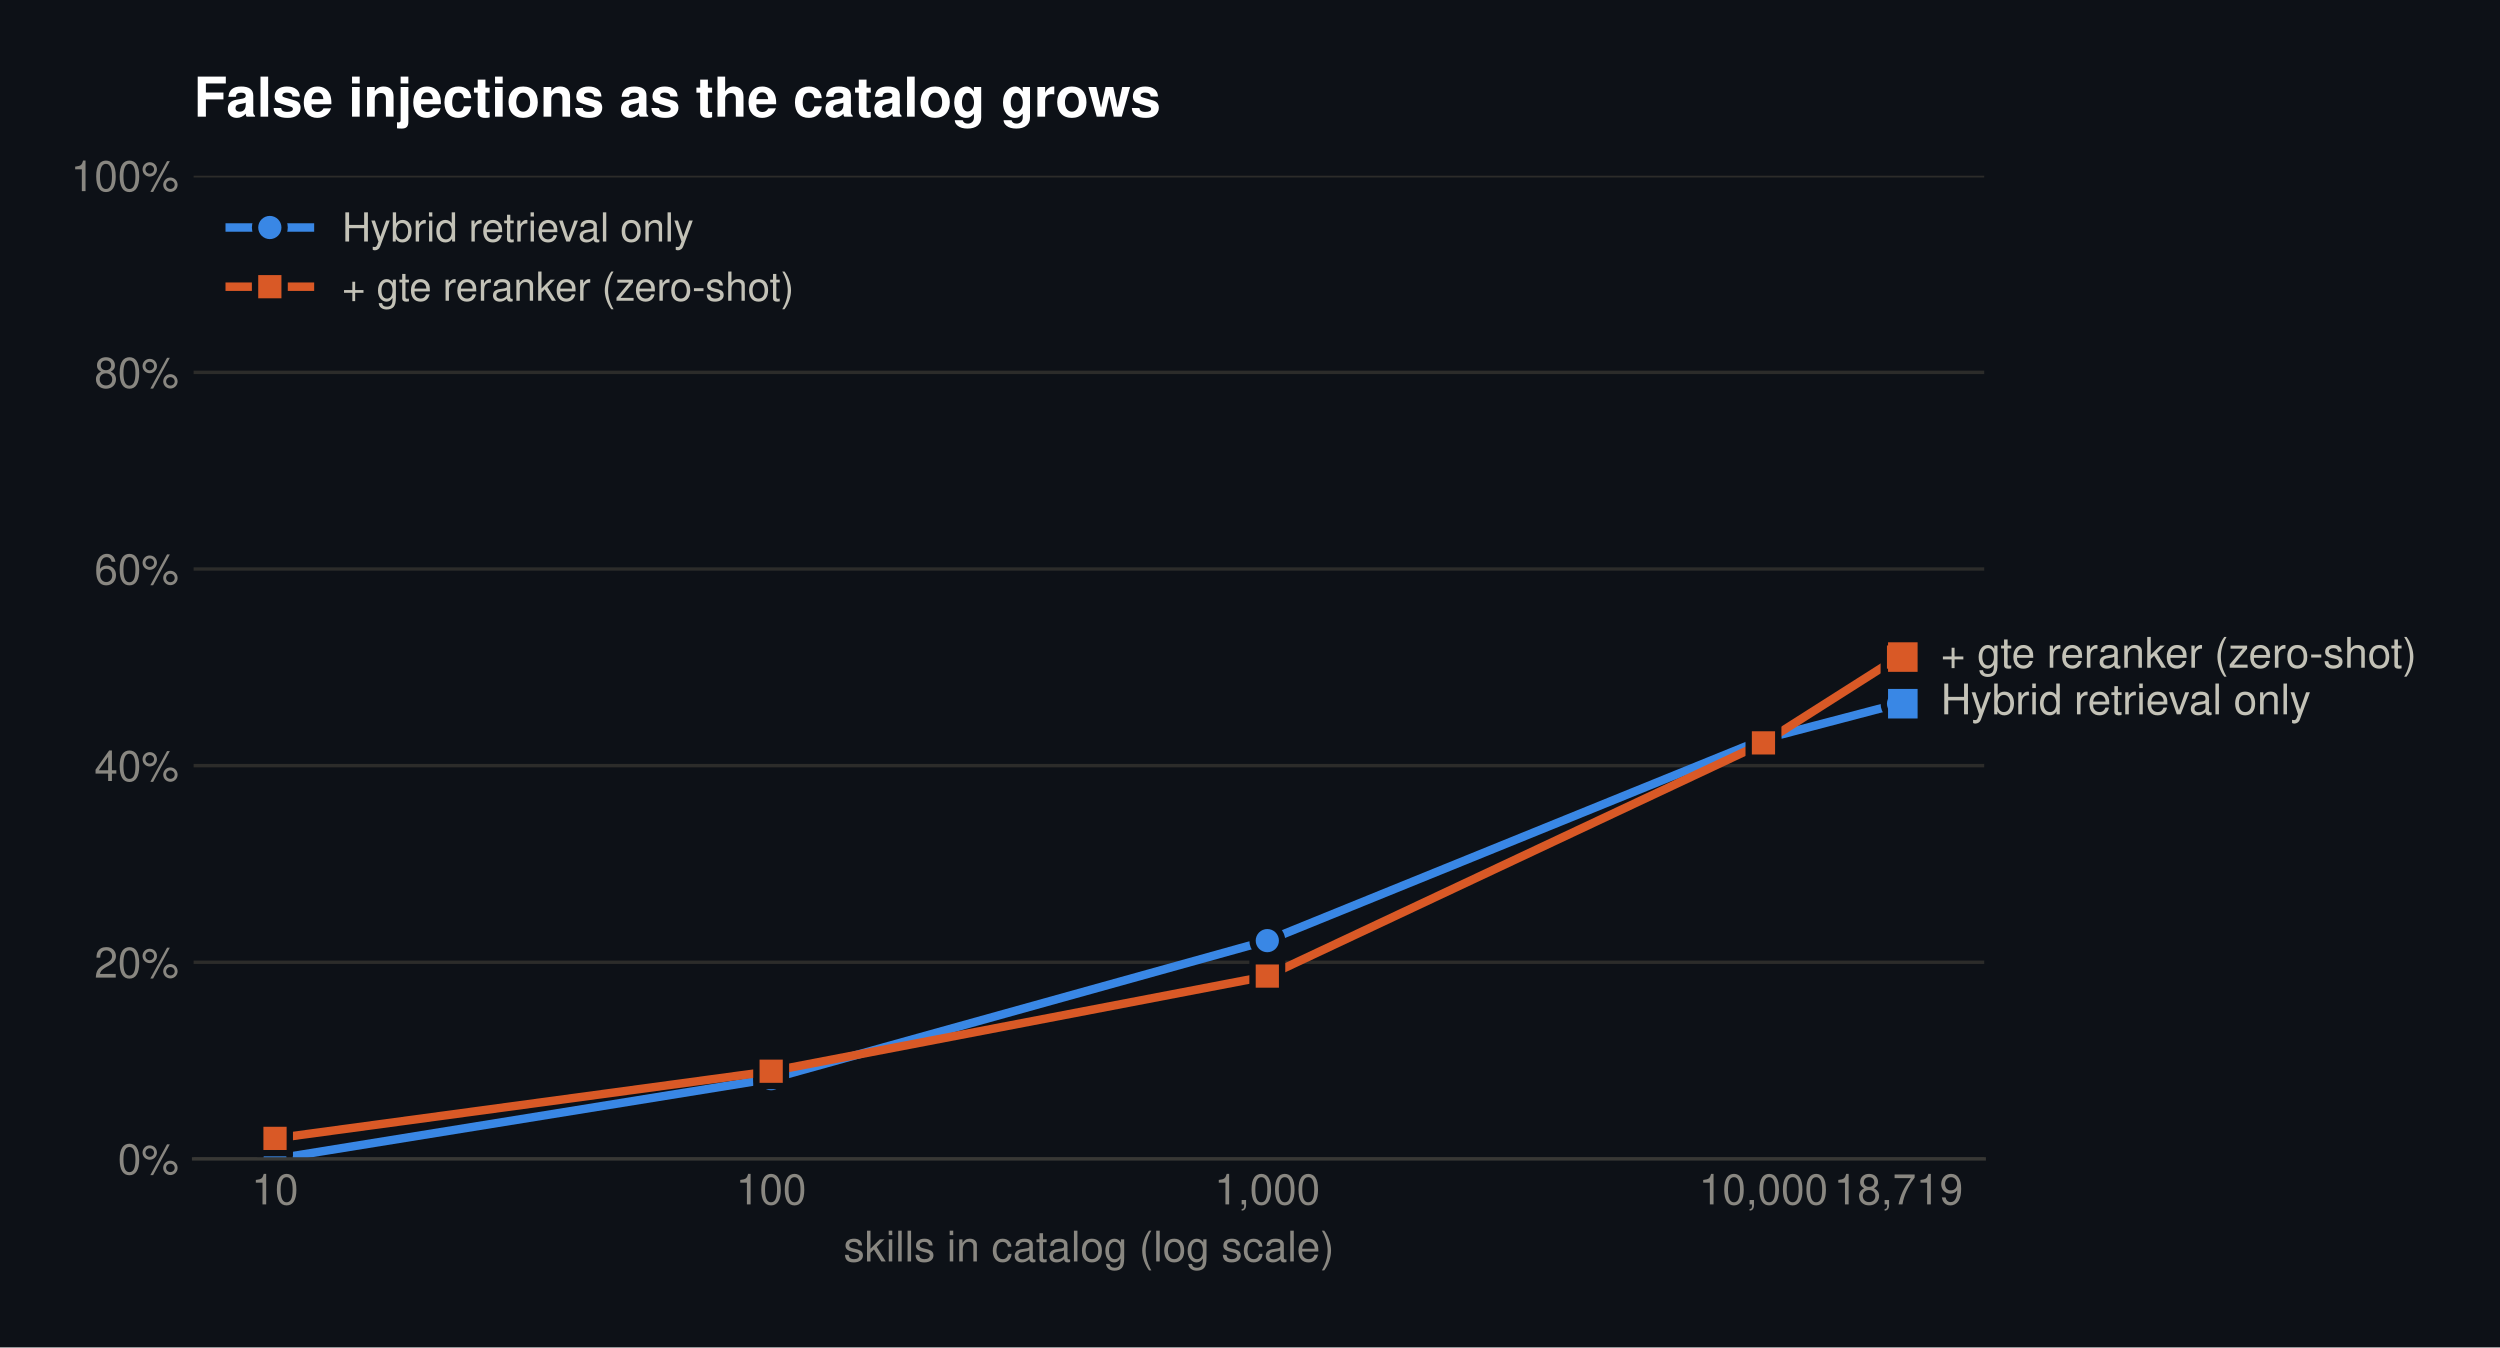
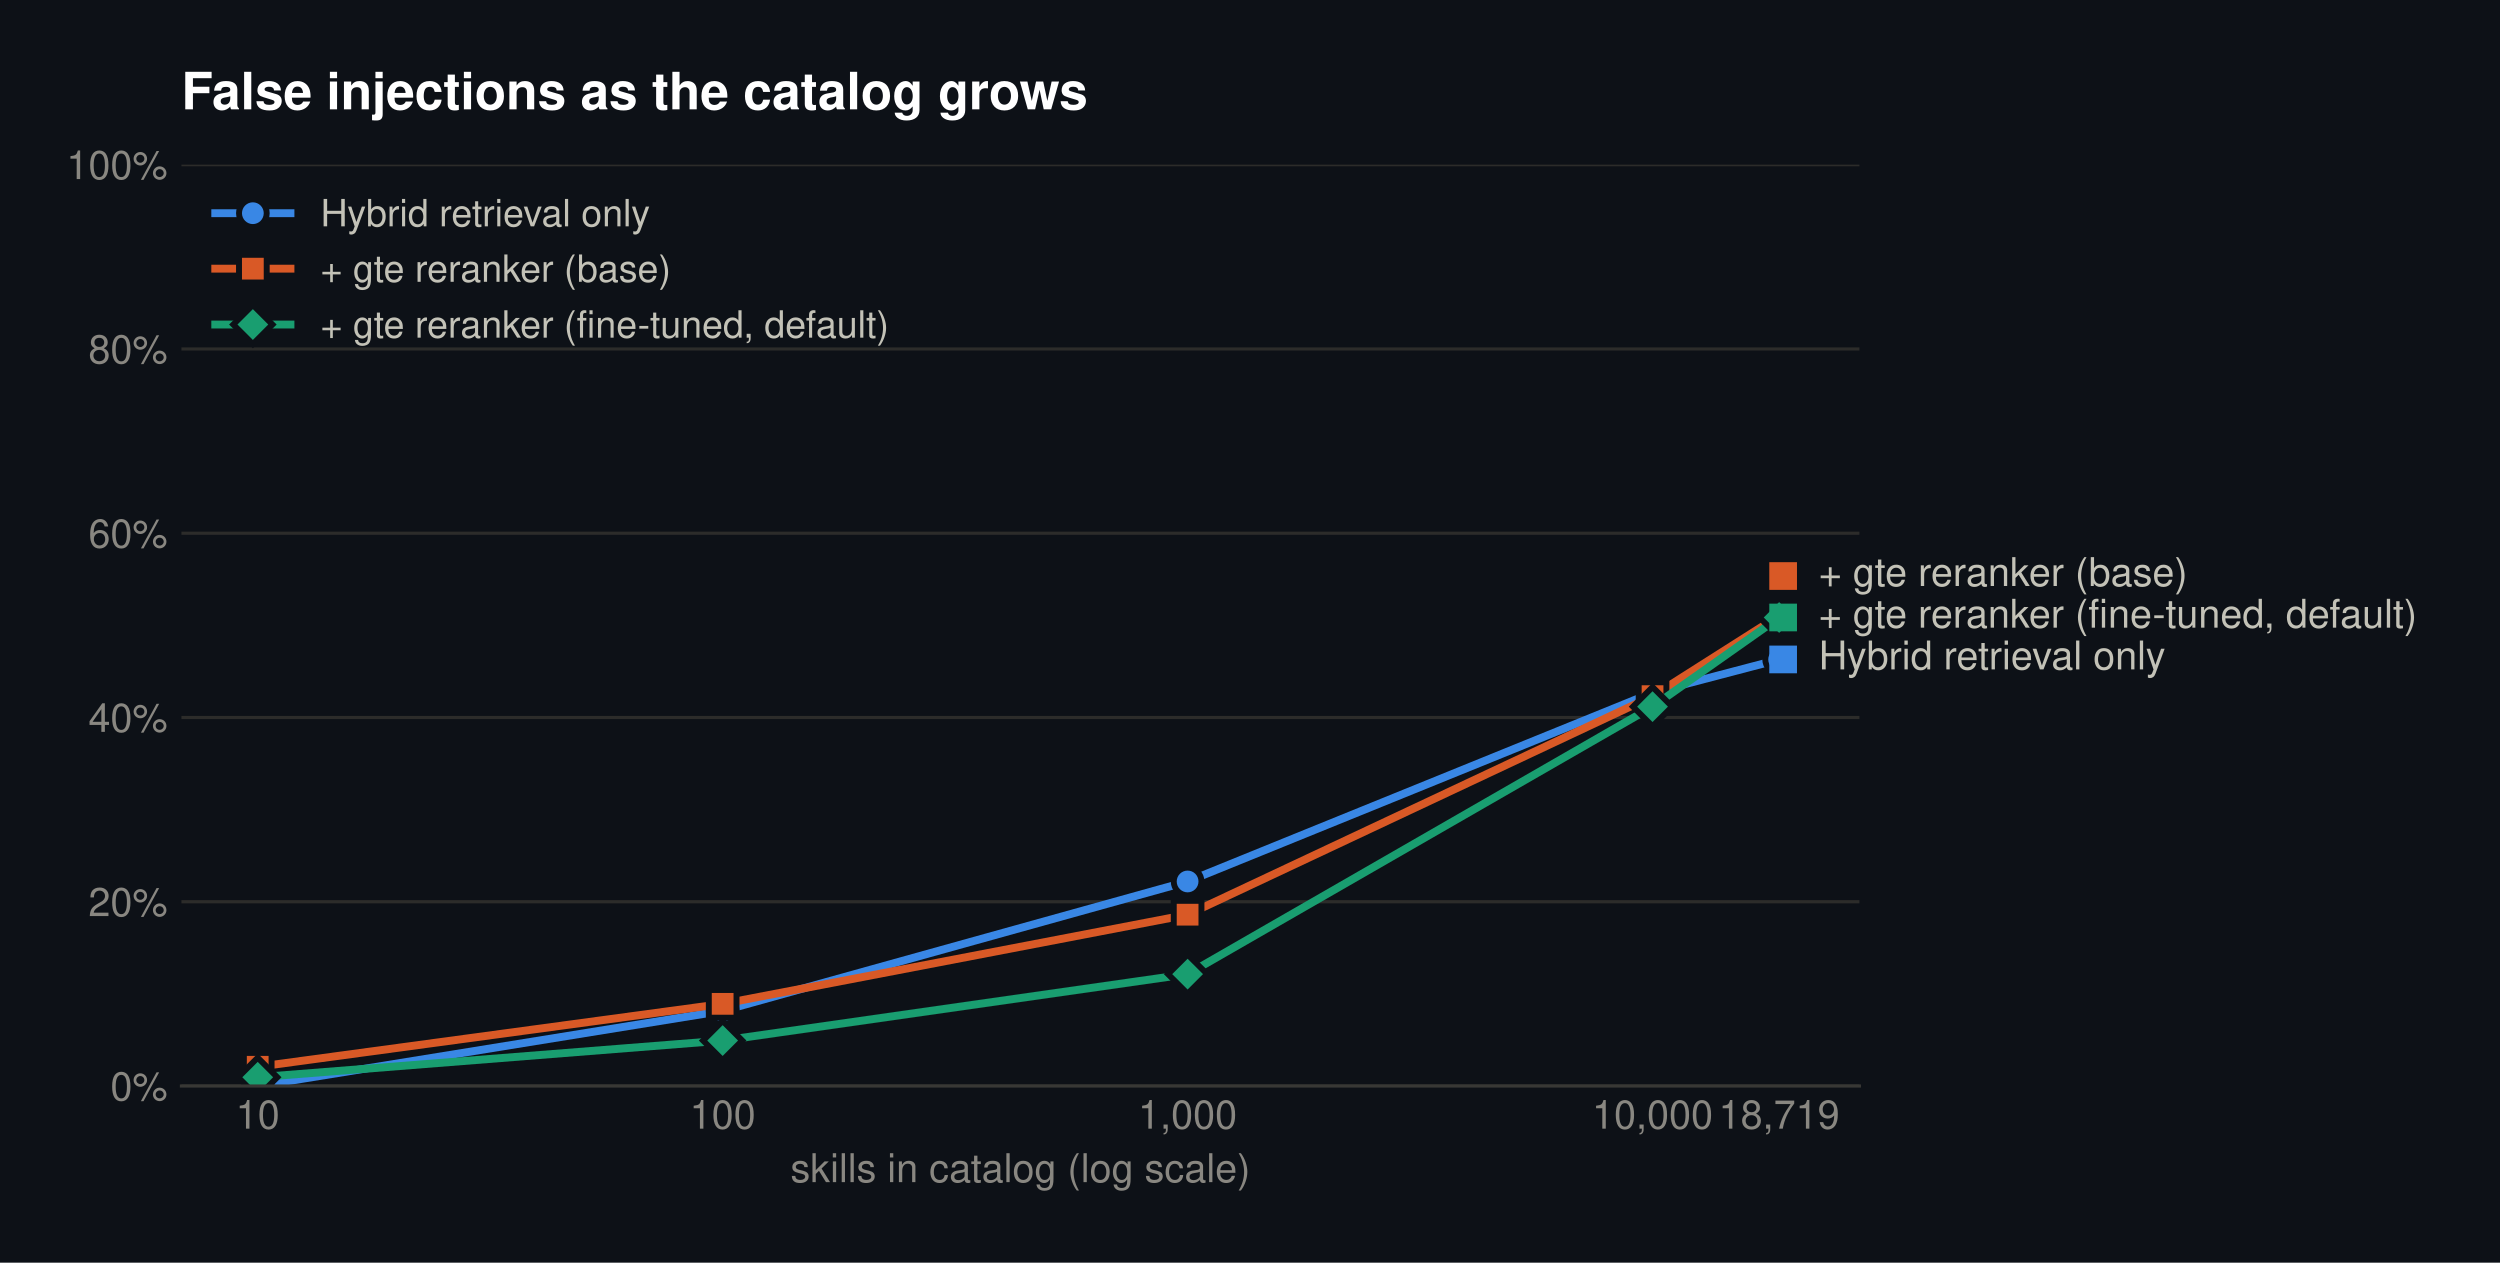
- <svg xmlns="http://www.w3.org/2000/svg" xmlns:xlink="http://www.w3.org/1999/xlink" width="592.093pt" height="319.113pt" viewBox="0 0 592.093 319.113" version="1.1">
+ <svg xmlns="http://www.w3.org/2000/svg" xmlns:xlink="http://www.w3.org/1999/xlink" width="631.835pt" height="319.113pt" viewBox="0 0 631.835 319.113" version="1.1">
  <defs>
    <style type="text/css">*{stroke-linejoin: round; stroke-linecap: butt}</style>
  </defs>
  <g id="figure_1">
    <g id="patch_1">
-       <path d="M 0 319.113  L 592.093 319.113  L 592.093 0  L 0 0  z " style="fill: #0d1117" />
+       <path d="M 0 319.113  L 631.835 319.113  L 631.835 0  L 0 0  z " style="fill: #0d1117" />
    </g>
    <g id="axes_1">
      <g id="patch_2">
        <path d="M 45.856 274.472  L 469.936 274.472  L 469.936 41.624  L 45.856 41.624  z " style="fill: #0d1117" />
      </g>
      <g id="matplotlib.axis_1">
        <g id="xtick_1">
          <g id="line2d_1" />
          <g id="text_1">
            <text style="font-size: 10px; font-family: 'Segoe UI', 'Helvetica', 'Arial', 'DejaVu Sans'; text-anchor: middle; fill: #898781" x="65.133" y="285.252" transform="rotate(-0 65.13261 285.2523)">10</text>
          </g>
        </g>
        <g id="xtick_2">
          <g id="line2d_2" />
          <g id="text_2">
            <text style="font-size: 10px; font-family: 'Segoe UI', 'Helvetica', 'Arial', 'DejaVu Sans'; text-anchor: middle; fill: #898781" x="182.64" y="285.252" transform="rotate(-0 182.6398 285.2523)">100</text>
          </g>
        </g>
        <g id="xtick_3">
          <g id="line2d_3" />
          <g id="text_3">
            <text style="font-size: 10px; font-family: 'Segoe UI', 'Helvetica', 'Arial', 'DejaVu Sans'; text-anchor: middle; fill: #898781" x="300.147" y="285.252" transform="rotate(-0 300.147 285.2523)">1,000</text>
          </g>
        </g>
        <g id="xtick_4">
          <g id="line2d_4" />
          <g id="text_4">
            <text style="font-size: 10px; font-family: 'Segoe UI', 'Helvetica', 'Arial', 'DejaVu Sans'; text-anchor: middle; fill: #898781" x="417.654" y="285.252" transform="rotate(-0 417.6541 285.2523)">10,000</text>
          </g>
        </g>
        <g id="xtick_5">
          <g id="line2d_5" />
          <g id="text_5">
            <text style="font-size: 10px; font-family: 'Segoe UI', 'Helvetica', 'Arial', 'DejaVu Sans'; text-anchor: middle; fill: #898781" x="449.649" y="285.252" transform="rotate(-0 449.6493 285.2523)">18,719</text>
          </g>
        </g>
        <g id="text_6">
          <text style="font-size: 10px; font-family: 'Segoe UI', 'Helvetica', 'Arial', 'DejaVu Sans'; text-anchor: middle; fill: #898781" x="257.896" y="298.76" transform="rotate(-0 257.8963 298.76)">skills in catalog (log scale)</text>
        </g>
      </g>
      <g id="matplotlib.axis_2">
        <g id="ytick_1">
          <g id="line2d_6">
-             <path d="M 45.856 274.472  L 469.936 274.472  " clip-path="url(#pbe6ddb2102)" style="fill: none; stroke: #2c2c2a; stroke-width: 0.8; stroke-linecap: square" />
+             <path d="M 45.856 274.472  L 469.936 274.472  " clip-path="url(#p38f4d492be)" style="fill: none; stroke: #2c2c2a; stroke-width: 0.8; stroke-linecap: square" />
          </g>
          <g id="line2d_7" />
          <g id="text_7">
            <text style="font-size: 10px; font-family: 'Segoe UI', 'Helvetica', 'Arial', 'DejaVu Sans'; text-anchor: end; fill: #898781" x="42.356" y="278.112" transform="rotate(-0 42.35625 278.1122)">0%</text>
          </g>
        </g>
        <g id="ytick_2">
          <g id="line2d_8">
-             <path d="M 45.856 227.902  L 469.936 227.902  " clip-path="url(#pbe6ddb2102)" style="fill: none; stroke: #2c2c2a; stroke-width: 0.8; stroke-linecap: square" />
+             <path d="M 45.856 227.902  L 469.936 227.902  " clip-path="url(#p38f4d492be)" style="fill: none; stroke: #2c2c2a; stroke-width: 0.8; stroke-linecap: square" />
          </g>
          <g id="line2d_9" />
          <g id="text_8">
            <text style="font-size: 10px; font-family: 'Segoe UI', 'Helvetica', 'Arial', 'DejaVu Sans'; text-anchor: end; fill: #898781" x="42.356" y="231.543" transform="rotate(-0 42.35625 231.5426)">20%</text>
          </g>
        </g>
        <g id="ytick_3">
          <g id="line2d_10">
-             <path d="M 45.856 181.333  L 469.936 181.333  " clip-path="url(#pbe6ddb2102)" style="fill: none; stroke: #2c2c2a; stroke-width: 0.8; stroke-linecap: square" />
+             <path d="M 45.856 181.333  L 469.936 181.333  " clip-path="url(#p38f4d492be)" style="fill: none; stroke: #2c2c2a; stroke-width: 0.8; stroke-linecap: square" />
          </g>
          <g id="line2d_11" />
          <g id="text_9">
            <text style="font-size: 10px; font-family: 'Segoe UI', 'Helvetica', 'Arial', 'DejaVu Sans'; text-anchor: end; fill: #898781" x="42.356" y="184.973" transform="rotate(-0 42.35625 184.973)">40%</text>
          </g>
        </g>
        <g id="ytick_4">
          <g id="line2d_12">
-             <path d="M 45.856 134.763  L 469.936 134.763  " clip-path="url(#pbe6ddb2102)" style="fill: none; stroke: #2c2c2a; stroke-width: 0.8; stroke-linecap: square" />
+             <path d="M 45.856 134.763  L 469.936 134.763  " clip-path="url(#p38f4d492be)" style="fill: none; stroke: #2c2c2a; stroke-width: 0.8; stroke-linecap: square" />
          </g>
          <g id="line2d_13" />
          <g id="text_10">
            <text style="font-size: 10px; font-family: 'Segoe UI', 'Helvetica', 'Arial', 'DejaVu Sans'; text-anchor: end; fill: #898781" x="42.356" y="138.403" transform="rotate(-0 42.35625 138.4034)">60%</text>
          </g>
        </g>
        <g id="ytick_5">
          <g id="line2d_14">
-             <path d="M 45.856 88.194  L 469.936 88.194  " clip-path="url(#pbe6ddb2102)" style="fill: none; stroke: #2c2c2a; stroke-width: 0.8; stroke-linecap: square" />
+             <path d="M 45.856 88.194  L 469.936 88.194  " clip-path="url(#p38f4d492be)" style="fill: none; stroke: #2c2c2a; stroke-width: 0.8; stroke-linecap: square" />
          </g>
          <g id="line2d_15" />
          <g id="text_11">
            <text style="font-size: 10px; font-family: 'Segoe UI', 'Helvetica', 'Arial', 'DejaVu Sans'; text-anchor: end; fill: #898781" x="42.356" y="91.834" transform="rotate(-0 42.35625 91.8338)">80%</text>
          </g>
        </g>
        <g id="ytick_6">
          <g id="line2d_16">
-             <path d="M 45.856 41.624  L 469.936 41.624  " clip-path="url(#pbe6ddb2102)" style="fill: none; stroke: #2c2c2a; stroke-width: 0.8; stroke-linecap: square" />
+             <path d="M 45.856 41.624  L 469.936 41.624  " clip-path="url(#p38f4d492be)" style="fill: none; stroke: #2c2c2a; stroke-width: 0.8; stroke-linecap: square" />
          </g>
          <g id="line2d_17" />
          <g id="text_12">
            <text style="font-size: 10px; font-family: 'Segoe UI', 'Helvetica', 'Arial', 'DejaVu Sans'; text-anchor: end; fill: #898781" x="42.356" y="45.264" transform="rotate(-0 42.35625 45.2642)">100%</text>
          </g>
        </g>
      </g>
      <g id="line2d_18">
-         <path d="M 65.133 274.472  L 182.64 255.473  L 300.147 222.777  L 417.654 175.059  L 449.649 166.664  " clip-path="url(#pbe6ddb2102)" style="fill: none; stroke: #3987e5; stroke-width: 2; stroke-linecap: square" />
-         <defs>
-           <path id="m3d0f632ca5" d="M 0 3.5  C 0.928 3.5 1.819 3.131 2.475 2.475  C 3.131 1.819 3.5 0.928 3.5 0  C 3.5 -0.928 3.131 -1.819 2.475 -2.475  C 1.819 -3.131 0.928 -3.5 0 -3.5  C -0.928 -3.5 -1.819 -3.131 -2.475 -2.475  C -3.131 -1.819 -3.5 -0.928 -3.5 0  C -3.5 0.928 -3.131 1.819 -2.475 2.475  C -1.819 3.131 -0.928 3.5 0 3.5  z " style="stroke: #0d1117; stroke-width: 1.5" />
-         </defs>
-         <g clip-path="url(#pbe6ddb2102)">
-           <use xlink:href="#m3d0f632ca5" x="65.133" y="274.472" style="fill: #3987e5; stroke: #0d1117; stroke-width: 1.5" />
-           <use xlink:href="#m3d0f632ca5" x="182.64" y="255.473" style="fill: #3987e5; stroke: #0d1117; stroke-width: 1.5" />
-           <use xlink:href="#m3d0f632ca5" x="300.147" y="222.777" style="fill: #3987e5; stroke: #0d1117; stroke-width: 1.5" />
-           <use xlink:href="#m3d0f632ca5" x="417.654" y="175.059" style="fill: #3987e5; stroke: #0d1117; stroke-width: 1.5" />
-           <use xlink:href="#m3d0f632ca5" x="449.649" y="166.664" style="fill: #3987e5; stroke: #0d1117; stroke-width: 1.5" />
+         <path d="M 65.133 274.472  L 182.64 255.473  L 300.147 222.777  L 417.654 175.059  L 449.649 166.664  " clip-path="url(#p38f4d492be)" style="fill: none; stroke: #3987e5; stroke-width: 2; stroke-linecap: square" />
+         <defs>
+           <path id="m3952b0c756" d="M 0 3.5  C 0.928 3.5 1.819 3.131 2.475 2.475  C 3.131 1.819 3.5 0.928 3.5 0  C 3.5 -0.928 3.131 -1.819 2.475 -2.475  C 1.819 -3.131 0.928 -3.5 0 -3.5  C -0.928 -3.5 -1.819 -3.131 -2.475 -2.475  C -3.131 -1.819 -3.5 -0.928 -3.5 0  C -3.5 0.928 -3.131 1.819 -2.475 2.475  C -1.819 3.131 -0.928 3.5 0 3.5  z " style="stroke: #0d1117; stroke-width: 1.5" />
+         </defs>
+         <g clip-path="url(#p38f4d492be)">
+           <use xlink:href="#m3952b0c756" x="65.133" y="274.472" style="fill: #3987e5; stroke: #0d1117; stroke-width: 1.5" />
+           <use xlink:href="#m3952b0c756" x="182.64" y="255.473" style="fill: #3987e5; stroke: #0d1117; stroke-width: 1.5" />
+           <use xlink:href="#m3952b0c756" x="300.147" y="222.777" style="fill: #3987e5; stroke: #0d1117; stroke-width: 1.5" />
+           <use xlink:href="#m3952b0c756" x="417.654" y="175.059" style="fill: #3987e5; stroke: #0d1117; stroke-width: 1.5" />
+           <use xlink:href="#m3952b0c756" x="449.649" y="166.664" style="fill: #3987e5; stroke: #0d1117; stroke-width: 1.5" />
        </g>
      </g>
      <g id="line2d_19">
-         <path d="M 65.133 269.612  L 182.64 253.706  L 300.147 231.172  L 417.654 175.942  L 449.649 155.618  " clip-path="url(#pbe6ddb2102)" style="fill: none; stroke: #d95926; stroke-width: 2; stroke-linecap: square" />
-         <defs>
-           <path id="m28d9a2f869" d="M -3.5 3.5  L 3.5 3.5  L 3.5 -3.5  L -3.5 -3.5  z " style="stroke: #0d1117; stroke-width: 1.5; stroke-linejoin: miter" />
-         </defs>
-         <g clip-path="url(#pbe6ddb2102)">
-           <use xlink:href="#m28d9a2f869" x="65.133" y="269.612" style="fill: #d95926; stroke: #0d1117; stroke-width: 1.5; stroke-linejoin: miter" />
-           <use xlink:href="#m28d9a2f869" x="182.64" y="253.706" style="fill: #d95926; stroke: #0d1117; stroke-width: 1.5; stroke-linejoin: miter" />
-           <use xlink:href="#m28d9a2f869" x="300.147" y="231.172" style="fill: #d95926; stroke: #0d1117; stroke-width: 1.5; stroke-linejoin: miter" />
-           <use xlink:href="#m28d9a2f869" x="417.654" y="175.942" style="fill: #d95926; stroke: #0d1117; stroke-width: 1.5; stroke-linejoin: miter" />
-           <use xlink:href="#m28d9a2f869" x="449.649" y="155.618" style="fill: #d95926; stroke: #0d1117; stroke-width: 1.5; stroke-linejoin: miter" />
+         <path d="M 65.133 269.612  L 182.64 253.706  L 300.147 231.172  L 417.654 175.942  L 449.649 155.618  " clip-path="url(#p38f4d492be)" style="fill: none; stroke: #d95926; stroke-width: 2; stroke-linecap: square" />
+         <defs>
+           <path id="m13ee4e7a6d" d="M -3.5 3.5  L 3.5 3.5  L 3.5 -3.5  L -3.5 -3.5  z " style="stroke: #0d1117; stroke-width: 1.5; stroke-linejoin: miter" />
+         </defs>
+         <g clip-path="url(#p38f4d492be)">
+           <use xlink:href="#m13ee4e7a6d" x="65.133" y="269.612" style="fill: #d95926; stroke: #0d1117; stroke-width: 1.5; stroke-linejoin: miter" />
+           <use xlink:href="#m13ee4e7a6d" x="182.64" y="253.706" style="fill: #d95926; stroke: #0d1117; stroke-width: 1.5; stroke-linejoin: miter" />
+           <use xlink:href="#m13ee4e7a6d" x="300.147" y="231.172" style="fill: #d95926; stroke: #0d1117; stroke-width: 1.5; stroke-linejoin: miter" />
+           <use xlink:href="#m13ee4e7a6d" x="417.654" y="175.942" style="fill: #d95926; stroke: #0d1117; stroke-width: 1.5; stroke-linejoin: miter" />
+           <use xlink:href="#m13ee4e7a6d" x="449.649" y="155.618" style="fill: #d95926; stroke: #0d1117; stroke-width: 1.5; stroke-linejoin: miter" />
        </g>
      </g>
      <g id="line2d_20">
+         <path d="M 65.133 272.263  L 182.64 262.984  L 300.147 246.195  L 417.654 178.593  L 449.649 156.06  " clip-path="url(#p38f4d492be)" style="fill: none; stroke: #199e70; stroke-width: 2; stroke-linecap: square" />
+         <defs>
+           <path id="m1c2e788eb3" d="M 0 4.95  L 4.95 0  L 0 -4.95  L -4.95 0  z " style="stroke: #0d1117; stroke-width: 1.5; stroke-linejoin: miter" />
+         </defs>
+         <g clip-path="url(#p38f4d492be)">
+           <use xlink:href="#m1c2e788eb3" x="65.133" y="272.263" style="fill: #199e70; stroke: #0d1117; stroke-width: 1.5; stroke-linejoin: miter" />
+           <use xlink:href="#m1c2e788eb3" x="182.64" y="262.984" style="fill: #199e70; stroke: #0d1117; stroke-width: 1.5; stroke-linejoin: miter" />
+           <use xlink:href="#m1c2e788eb3" x="300.147" y="246.195" style="fill: #199e70; stroke: #0d1117; stroke-width: 1.5; stroke-linejoin: miter" />
+           <use xlink:href="#m1c2e788eb3" x="417.654" y="178.593" style="fill: #199e70; stroke: #0d1117; stroke-width: 1.5; stroke-linejoin: miter" />
+           <use xlink:href="#m1c2e788eb3" x="449.649" y="156.06" style="fill: #199e70; stroke: #0d1117; stroke-width: 1.5; stroke-linejoin: miter" />
+         </g>
+       </g>
+       <g id="line2d_21">
        <path d="M 450.66 166.664  " style="fill: none; stroke: #3987e5; stroke-width: 1.5; stroke-linecap: square" />
        <defs>
-           <path id="m83a612de97" d="M -3 3  L 3 3  L 3 -3  L -3 -3  z " style="stroke: #3987e5; stroke-linejoin: miter" />
+           <path id="m2e3a88eb36" d="M -3 3  L 3 3  L 3 -3  L -3 -3  z " style="stroke: #3987e5; stroke-linejoin: miter" />
        </defs>
        <g>
-           <use xlink:href="#m83a612de97" x="450.66" y="166.664" style="fill: #3987e5; stroke: #3987e5; stroke-linejoin: miter" />
-         </g>
-       </g>
-       <g id="line2d_21">
-         <path d="M 450.66 155.618  " style="fill: none; stroke: #d95926; stroke-width: 1.5; stroke-linecap: square" />
-         <defs>
-           <path id="m8801e4b783" d="M -3 3  L 3 3  L 3 -3  L -3 -3  z " style="stroke: #d95926; stroke-linejoin: miter" />
+           <use xlink:href="#m2e3a88eb36" x="450.66" y="166.664" style="fill: #3987e5; stroke: #3987e5; stroke-linejoin: miter" />
+         </g>
+       </g>
+       <g id="line2d_22">
+         <path d="M 450.66 156.06  " style="fill: none; stroke: #199e70; stroke-width: 1.5; stroke-linecap: square" />
+         <defs>
+           <path id="mfb4a008bb7" d="M -3 3  L 3 3  L 3 -3  L -3 -3  z " style="stroke: #199e70; stroke-linejoin: miter" />
        </defs>
        <g>
-           <use xlink:href="#m8801e4b783" x="450.66" y="155.618" style="fill: #d95926; stroke: #d95926; stroke-linejoin: miter" />
+           <use xlink:href="#mfb4a008bb7" x="450.66" y="156.06" style="fill: #199e70; stroke: #199e70; stroke-linejoin: miter" />
+         </g>
+       </g>
+       <g id="line2d_23">
+         <path d="M 450.66 145.582  " style="fill: none; stroke: #d95926; stroke-width: 1.5; stroke-linecap: square" />
+         <defs>
+           <path id="m0b61633dd2" d="M -3 3  L 3 3  L 3 -3  L -3 -3  z " style="stroke: #d95926; stroke-linejoin: miter" />
+         </defs>
+         <g>
+           <use xlink:href="#m0b61633dd2" x="450.66" y="145.582" style="fill: #d95926; stroke: #d95926; stroke-linejoin: miter" />
        </g>
      </g>
      <g id="patch_3">
        <path d="M 45.856 274.472  L 469.936 274.472  " style="fill: none; stroke: #383835; stroke-width: 0.8; stroke-linejoin: miter; stroke-linecap: square" />
      </g>
      <g id="text_13">
        <text style="font-size: 10px; font-family: 'Segoe UI', 'Helvetica', 'Arial', 'DejaVu Sans'; text-anchor: start; fill: #c3c2b7" x="459.649" y="169.189" transform="rotate(-0 459.6493 169.1889)">Hybrid retrieval only</text>
      </g>
      <g id="text_14">
-         <text style="font-size: 10px; font-family: 'Segoe UI', 'Helvetica', 'Arial', 'DejaVu Sans'; text-anchor: start; fill: #c3c2b7" x="459.649" y="158.143" transform="rotate(-0 459.6493 158.143)">+ gte reranker (zero-shot)</text>
+         <text style="font-size: 10px; font-family: 'Segoe UI', 'Helvetica', 'Arial', 'DejaVu Sans'; text-anchor: start; fill: #c3c2b7" x="459.649" y="158.638" transform="rotate(-0 459.6493 158.6379)">+ gte reranker (fine-tuned, default)</text>
      </g>
      <g id="text_15">
+         <text style="font-size: 10px; font-family: 'Segoe UI', 'Helvetica', 'Arial', 'DejaVu Sans'; text-anchor: start; fill: #c3c2b7" x="459.649" y="148.107" transform="rotate(-0 459.6493 148.1066)">+ gte reranker (base)</text>
+       </g>
+       <g id="text_16">
        <text style="font-weight: 600; font-size: 13px; font-family: 'Segoe UI', 'Helvetica', 'Arial', 'DejaVu Sans'; text-anchor: start; fill: #ffffff" x="45.856" y="27.624" transform="rotate(-0 45.85625 27.62406)">False injections as the catalog grows</text>
      </g>
      <g id="legend_1">
-         <g id="line2d_22">
+         <g id="line2d_24">
          <path d="M 54.406 53.882  L 63.906 53.882  L 73.406 53.882  " style="fill: none; stroke: #3987e5; stroke-width: 2; stroke-linecap: square" />
          <g>
-             <use xlink:href="#m3d0f632ca5" x="63.906" y="53.882" style="fill: #3987e5; stroke: #0d1117; stroke-width: 1.5" />
-           </g>
-         </g>
-         <g id="text_16">
+             <use xlink:href="#m3952b0c756" x="63.906" y="53.882" style="fill: #3987e5; stroke: #0d1117; stroke-width: 1.5" />
+           </g>
+         </g>
+         <g id="text_17">
          <text style="font-size: 9.5px; font-family: 'Segoe UI', 'Helvetica', 'Arial', 'DejaVu Sans'; text-anchor: start; fill: #c3c2b7" x="81.006" y="57.207" transform="rotate(-0 81.00625 57.20703)">Hybrid retrieval only</text>
        </g>
-         <g id="line2d_23">
+         <g id="line2d_25">
          <path d="M 54.406 67.9  L 63.906 67.9  L 73.406 67.9  " style="fill: none; stroke: #d95926; stroke-width: 2; stroke-linecap: square" />
          <g>
-             <use xlink:href="#m28d9a2f869" x="63.906" y="67.9" style="fill: #d95926; stroke: #0d1117; stroke-width: 1.5; stroke-linejoin: miter" />
-           </g>
-         </g>
-         <g id="text_17">
-           <text style="font-size: 9.5px; font-family: 'Segoe UI', 'Helvetica', 'Arial', 'DejaVu Sans'; text-anchor: start; fill: #c3c2b7" x="81.006" y="71.225" transform="rotate(-0 81.00625 71.22547)">+ gte reranker (zero-shot)</text>
+             <use xlink:href="#m13ee4e7a6d" x="63.906" y="67.9" style="fill: #d95926; stroke: #0d1117; stroke-width: 1.5; stroke-linejoin: miter" />
+           </g>
+         </g>
+         <g id="text_18">
+           <text style="font-size: 9.5px; font-family: 'Segoe UI', 'Helvetica', 'Arial', 'DejaVu Sans'; text-anchor: start; fill: #c3c2b7" x="81.006" y="71.225" transform="rotate(-0 81.00625 71.22547)">+ gte reranker (base)</text>
+         </g>
+         <g id="line2d_26">
+           <path d="M 54.406 82.02  L 63.906 82.02  L 73.406 82.02  " style="fill: none; stroke: #199e70; stroke-width: 2; stroke-linecap: square" />
+           <g>
+             <use xlink:href="#m1c2e788eb3" x="63.906" y="82.02" style="fill: #199e70; stroke: #0d1117; stroke-width: 1.5; stroke-linejoin: miter" />
+           </g>
+         </g>
+         <g id="text_19">
+           <text style="font-size: 9.5px; font-family: 'Segoe UI', 'Helvetica', 'Arial', 'DejaVu Sans'; text-anchor: start; fill: #c3c2b7" x="81.006" y="85.345" transform="rotate(-0 81.00625 85.34484)">+ gte reranker (fine-tuned, default)</text>
        </g>
      </g>
    </g>
  </g>
  <defs>
-     <clipPath id="pbe6ddb2102">
+     <clipPath id="p38f4d492be">
      <rect x="45.856" y="41.624" width="424.08" height="232.848" />
    </clipPath>
  </defs>
</svg>
